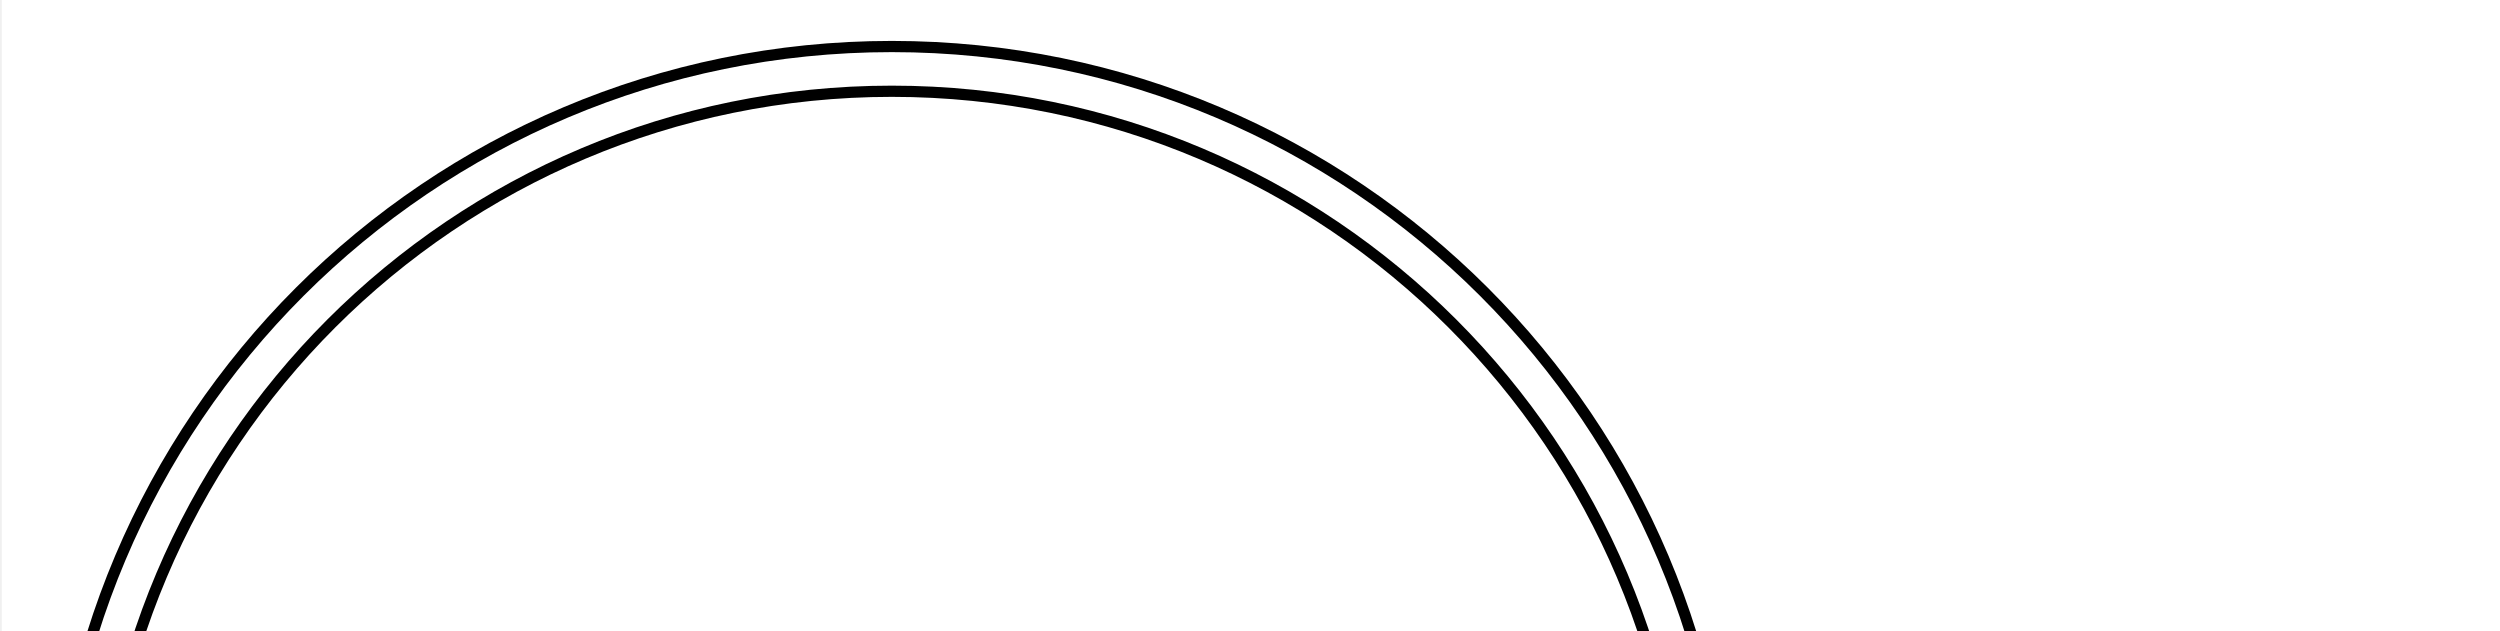
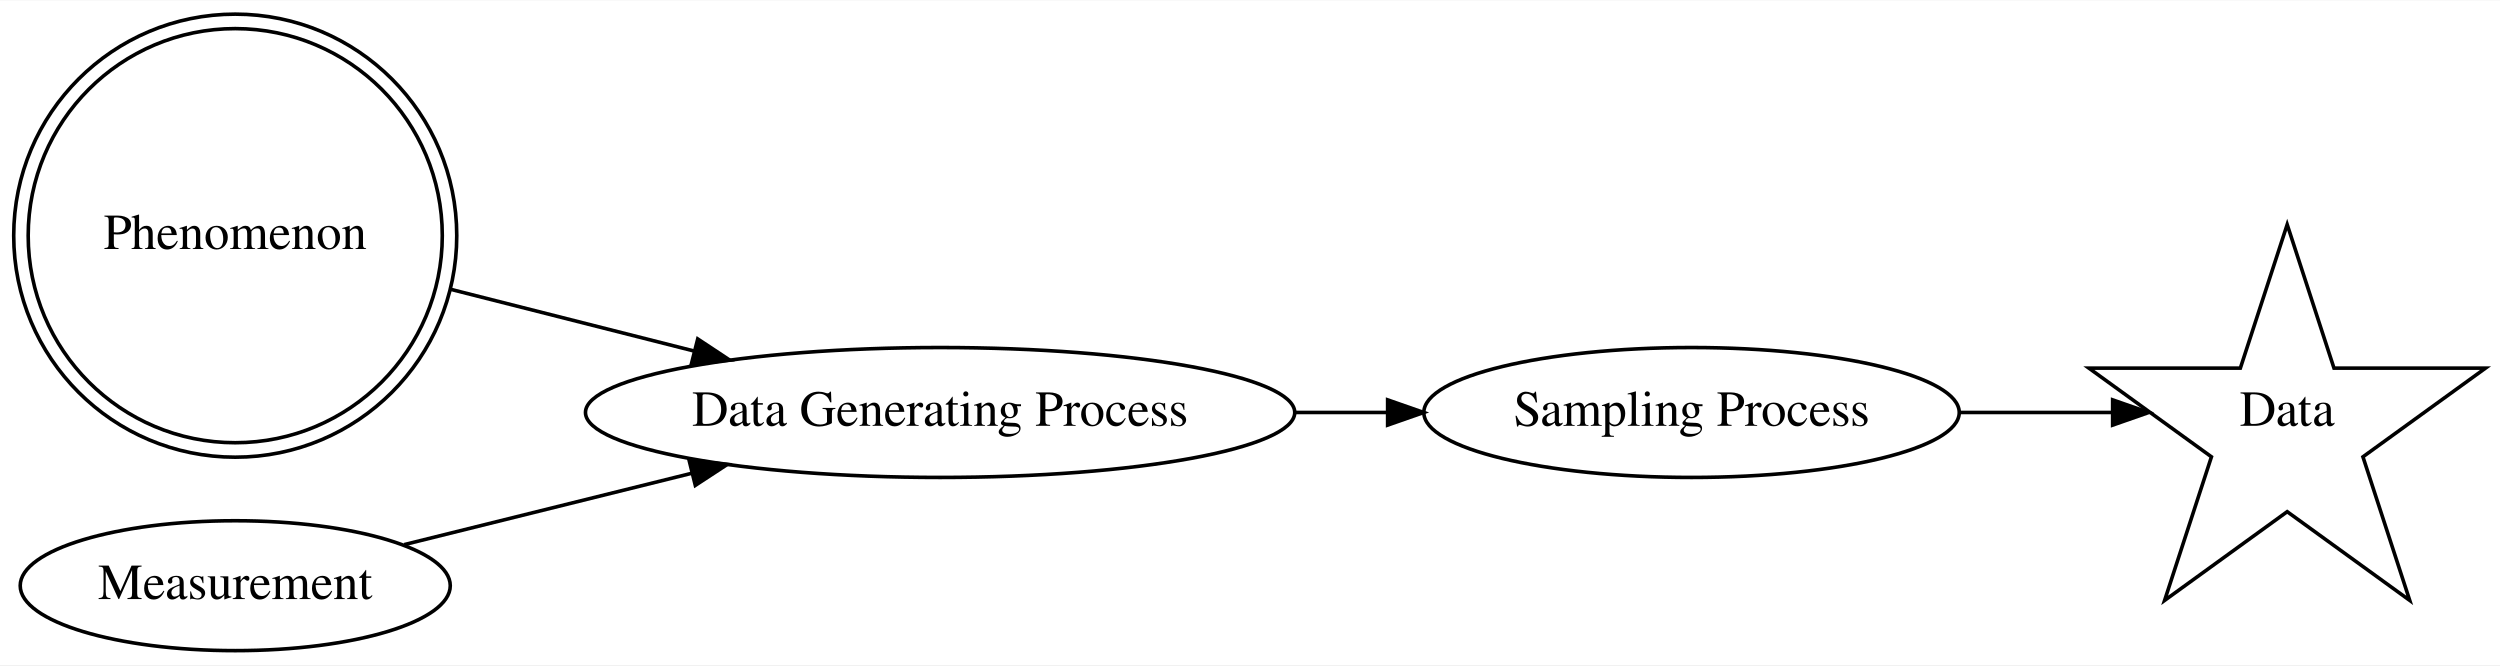
- <svg xmlns="http://www.w3.org/2000/svg" width="432pt" height="109pt" viewBox="0.00 0.00 432.00 109.16">
-   <g id="graph0" class="graph" transform="scale(1.94 1.94) rotate(0) translate(4 207.84)">
-     <polygon fill="white" stroke="transparent" points="-4,4 -4,-207.84 834.35,-207.84 834.35,4 -4,4" />
+ <svg xmlns="http://www.w3.org/2000/svg" width="432pt" height="115pt" viewBox="0.00 0.00 432.00 114.85">
+   <g id="graph0" class="graph" transform="scale(0.623542 0.623542) rotate(0) translate(4 180.19)">
+     <polygon fill="white" stroke="none" points="-4,4 -4,-180.19 688.82,-180.19 688.82,4 -4,4" />
    <g id="node1" class="node">
-       <ellipse fill="none" stroke="black" cx="75.39" cy="-129" rx="70.7" ry="70.7" />
-       <ellipse fill="none" stroke="black" cx="75.39" cy="-129" rx="74.69" ry="74.69" />
-       <text text-anchor="middle" x="75.39" y="-125.3" font-family="Times,serif" font-size="14.00">Phenomenon</text>
+       <ellipse fill="none" stroke="black" cx="61.19" cy="-115" rx="57.38" ry="57.38" />
+       <ellipse fill="none" stroke="black" cx="61.19" cy="-115" rx="61.39" ry="61.39" />
+       <text text-anchor="middle" x="61.19" y="-111.3" font-family="Times,serif" font-size="14.00">Phenomenon</text>
    </g>
    <g id="node4" class="node">
-       <ellipse fill="none" stroke="black" cx="313.53" cy="-73" rx="126.98" ry="18" />
-       <text text-anchor="middle" x="313.53" y="-69.3" font-family="Times,serif" font-size="14.00">Data Generating Process</text>
+       <ellipse fill="none" stroke="black" cx="256.53" cy="-66" rx="98.28" ry="18" />
+       <text text-anchor="middle" x="256.53" y="-62.3" font-family="Times,serif" font-size="14.00">Data Generating Process</text>
    </g>
    <g id="edge1" class="edge">
-       <path fill="none" stroke="black" d="M148.52,-111.89C176.79,-105.19 209.22,-97.5 237.74,-90.73" />
-       <polygon fill="black" stroke="black" points="238.73,-94.1 247.65,-88.38 237.12,-87.29 238.73,-94.1" />
+       <path fill="none" stroke="black" d="M120.73,-100.17C142.03,-94.77 166.27,-88.62 188.27,-83.05" />
+       <polygon fill="black" stroke="black" points="189.36,-86.38 198.2,-80.53 187.64,-79.6 189.36,-86.38" />
    </g>
    <g id="node2" class="node">
-       <ellipse fill="none" stroke="black" cx="75.39" cy="-18" rx="75.29" ry="18" />
-       <text text-anchor="middle" x="75.39" y="-14.3" font-family="Times,serif" font-size="14.00">Measurement</text>
+       <ellipse fill="none" stroke="black" cx="61.19" cy="-18" rx="59.59" ry="18" />
+       <text text-anchor="middle" x="61.19" y="-14.3" font-family="Times,serif" font-size="14.00">Measurement</text>
    </g>
    <g id="edge2" class="edge">
-       <path fill="none" stroke="black" d="M129.98,-30.48C161.43,-37.81 201.7,-47.19 236.41,-55.27" />
-       <polygon fill="black" stroke="black" points="235.98,-58.76 246.51,-57.62 237.56,-51.95 235.98,-58.76" />
+       <path fill="none" stroke="black" d="M108.01,-29.38C131.78,-35.28 161.27,-42.6 187.63,-49.14" />
+       <polygon fill="black" stroke="black" points="187.01,-52.59 197.56,-51.61 188.69,-45.8 187.01,-52.59" />
    </g>
    <g id="node3" class="node">
-       <ellipse fill="none" stroke="black" cx="569.86" cy="-73" rx="93.68" ry="18" />
-       <text text-anchor="middle" x="569.86" y="-69.3" font-family="Times,serif" font-size="14.00">Sampling Process</text>
+       <ellipse fill="none" stroke="black" cx="464.77" cy="-66" rx="74.19" ry="18" />
+       <text text-anchor="middle" x="464.77" y="-62.3" font-family="Times,serif" font-size="14.00">Sampling Process</text>
    </g>
    <g id="node5" class="node">
-       <polygon fill="none" stroke="black" points="830.3,-87.75 780.34,-87.75 764.9,-135.5 749.46,-87.75 699.5,-87.75 739.92,-58.25 724.48,-10.5 764.9,-40.01 805.32,-10.5 789.88,-58.25 830.3,-87.75" />
-       <text text-anchor="middle" x="764.9" y="-69.3" font-family="Times,serif" font-size="14.00">Data</text>
+       <polygon fill="none" stroke="black" points="684.8,-78.29 642.81,-78.29 629.84,-118.08 616.86,-78.29 574.88,-78.29 608.85,-53.71 595.87,-13.92 629.84,-38.51 663.8,-13.92 650.83,-53.71 684.8,-78.29" />
+       <text text-anchor="middle" x="629.84" y="-62.3" font-family="Times,serif" font-size="14.00">Data</text>
    </g>
    <g id="edge4" class="edge">
-       <path fill="none" stroke="black" d="M663.7,-73C679.4,-73 695.23,-73 709.53,-73" />
-       <polygon fill="black" stroke="black" points="709.64,-76.5 719.64,-73 709.64,-69.5 709.64,-76.5" />
+       <path fill="none" stroke="black" d="M539.19,-66C553.47,-66 568.08,-66 581.25,-66" />
+       <polygon fill="black" stroke="black" points="581.47,-69.5 591.47,-66 581.47,-62.5 581.47,-69.5" />
    </g>
    <g id="edge3" class="edge">
-       <path fill="none" stroke="black" d="M440.57,-73C449.1,-73 457.63,-73 466.01,-73" />
-       <polygon fill="black" stroke="black" points="466.16,-76.5 476.16,-73 466.16,-69.5 466.16,-76.5" />
+       <path fill="none" stroke="black" d="M354.91,-66C363.44,-66 372.02,-66 380.41,-66" />
+       <polygon fill="black" stroke="black" points="380.55,-69.5 390.55,-66 380.55,-62.5 380.55,-69.5" />
    </g>
  </g>
</svg>
